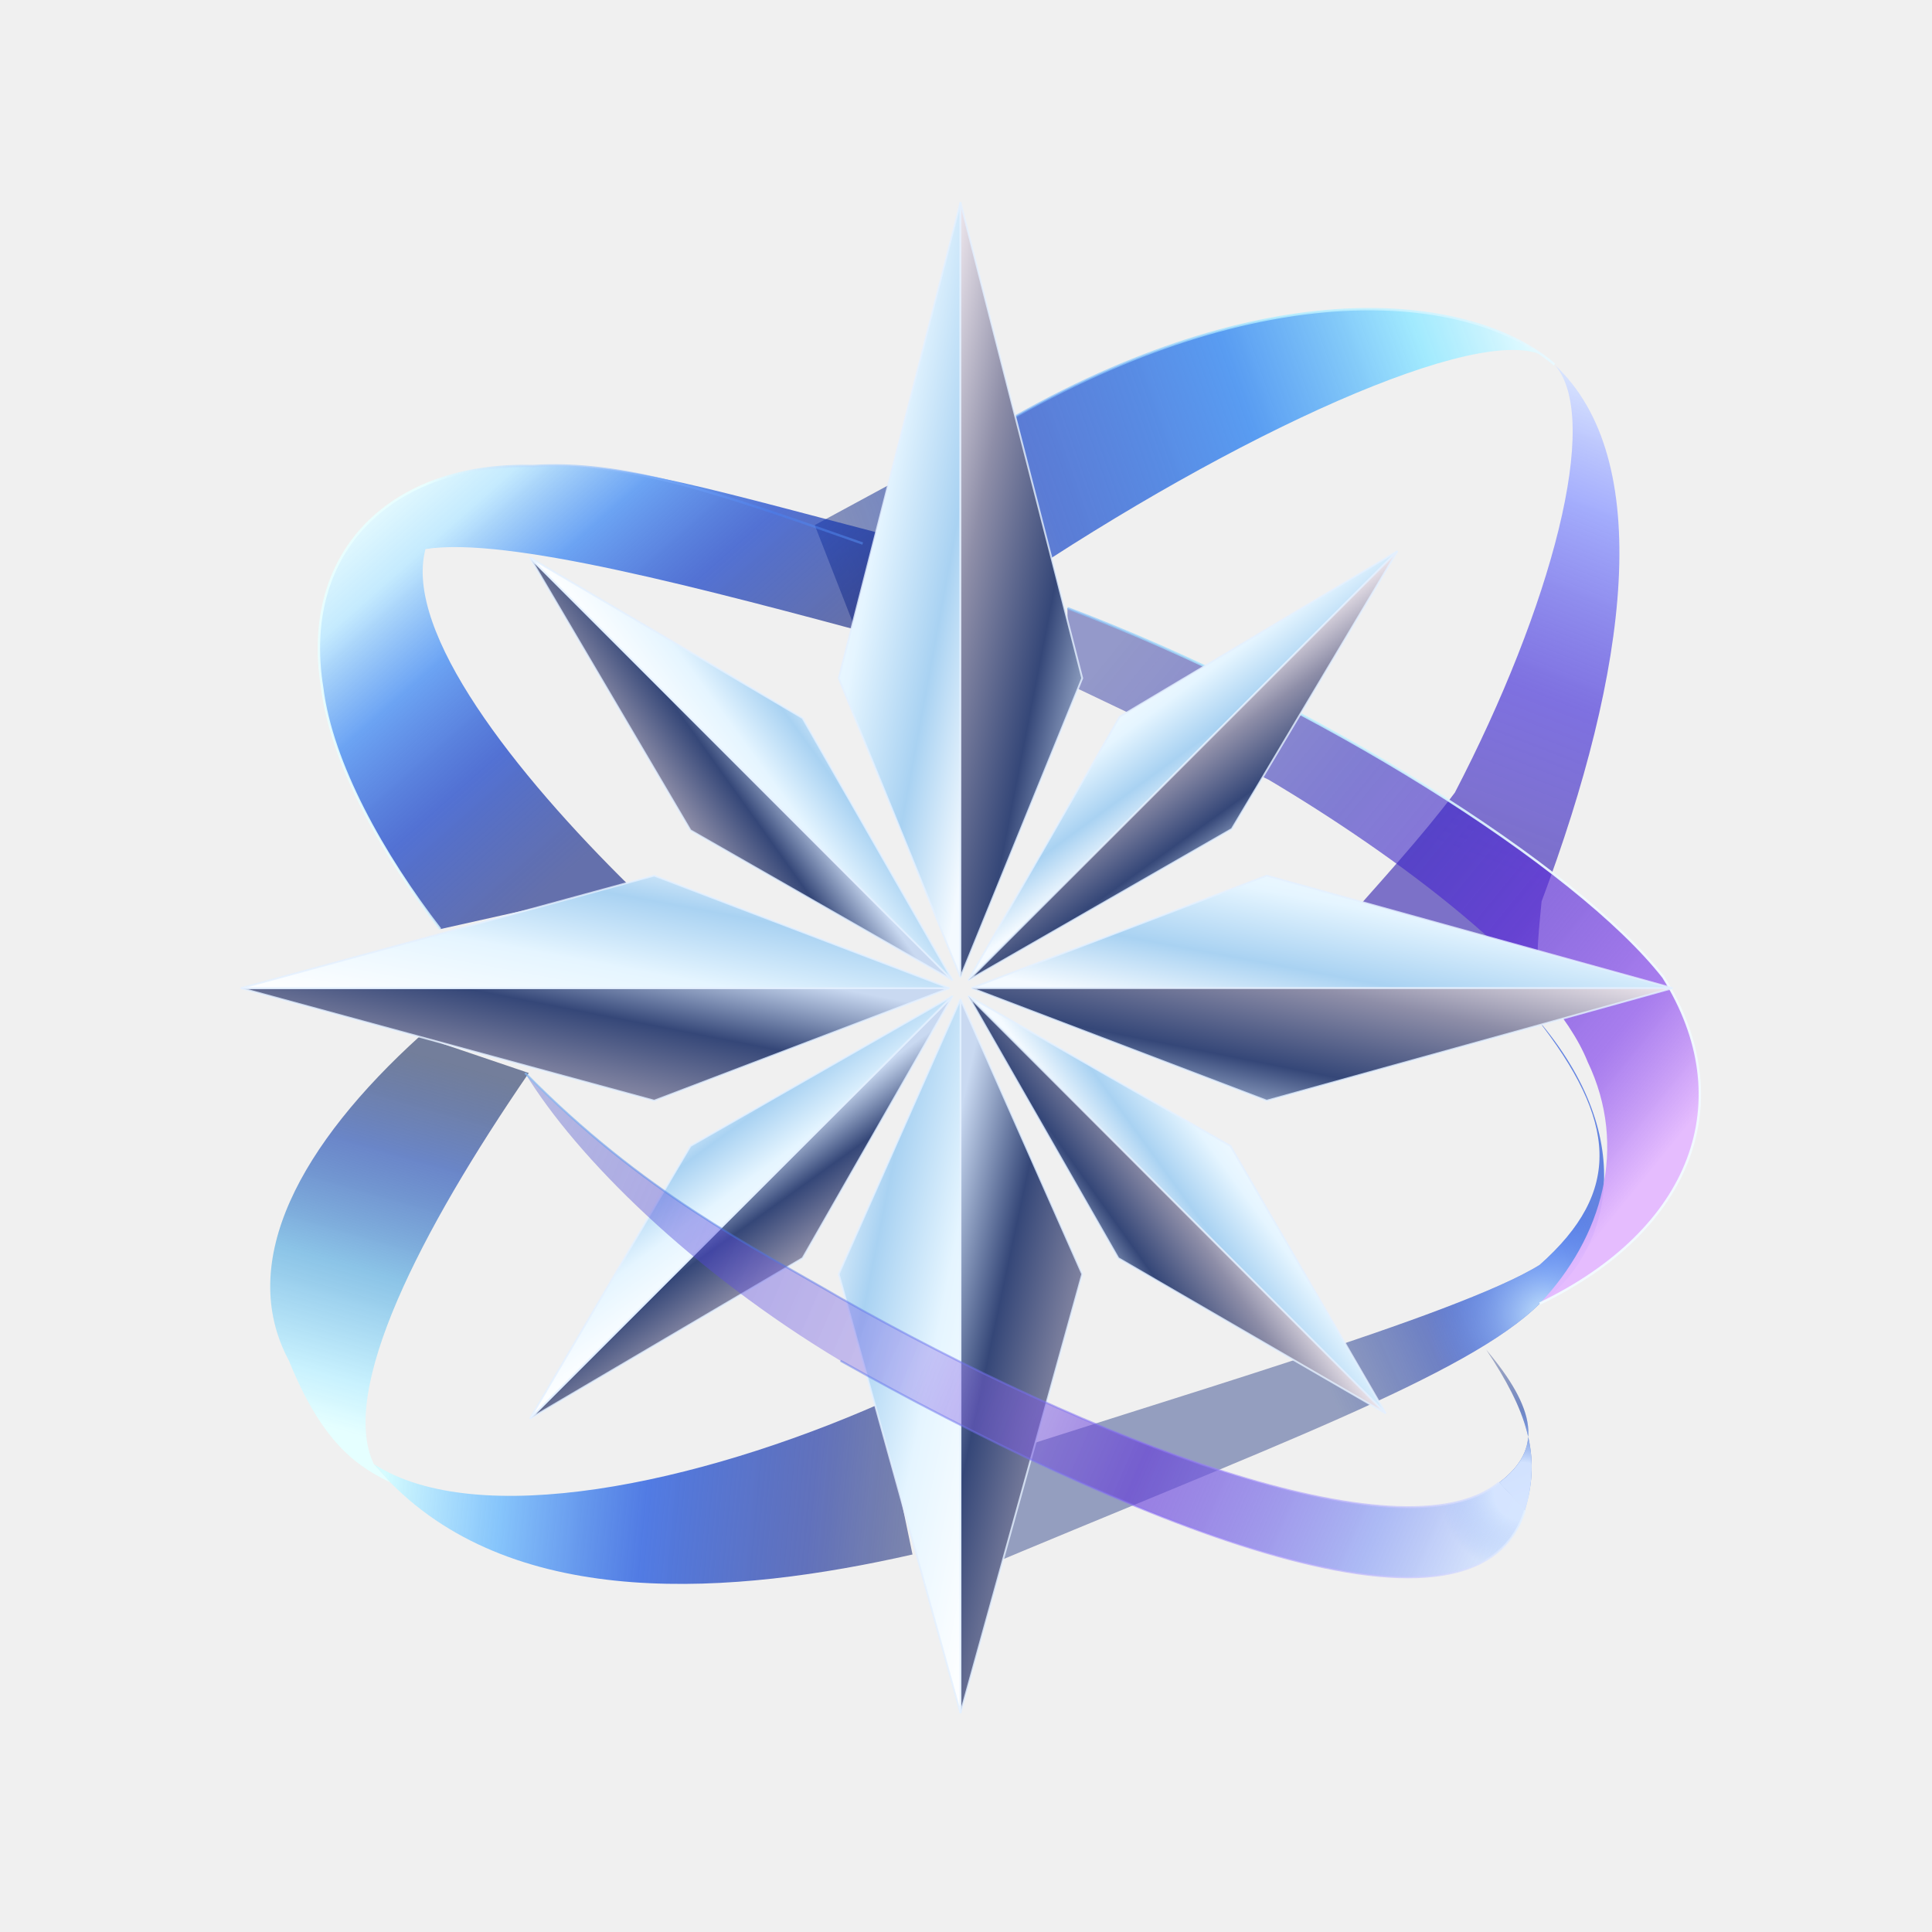
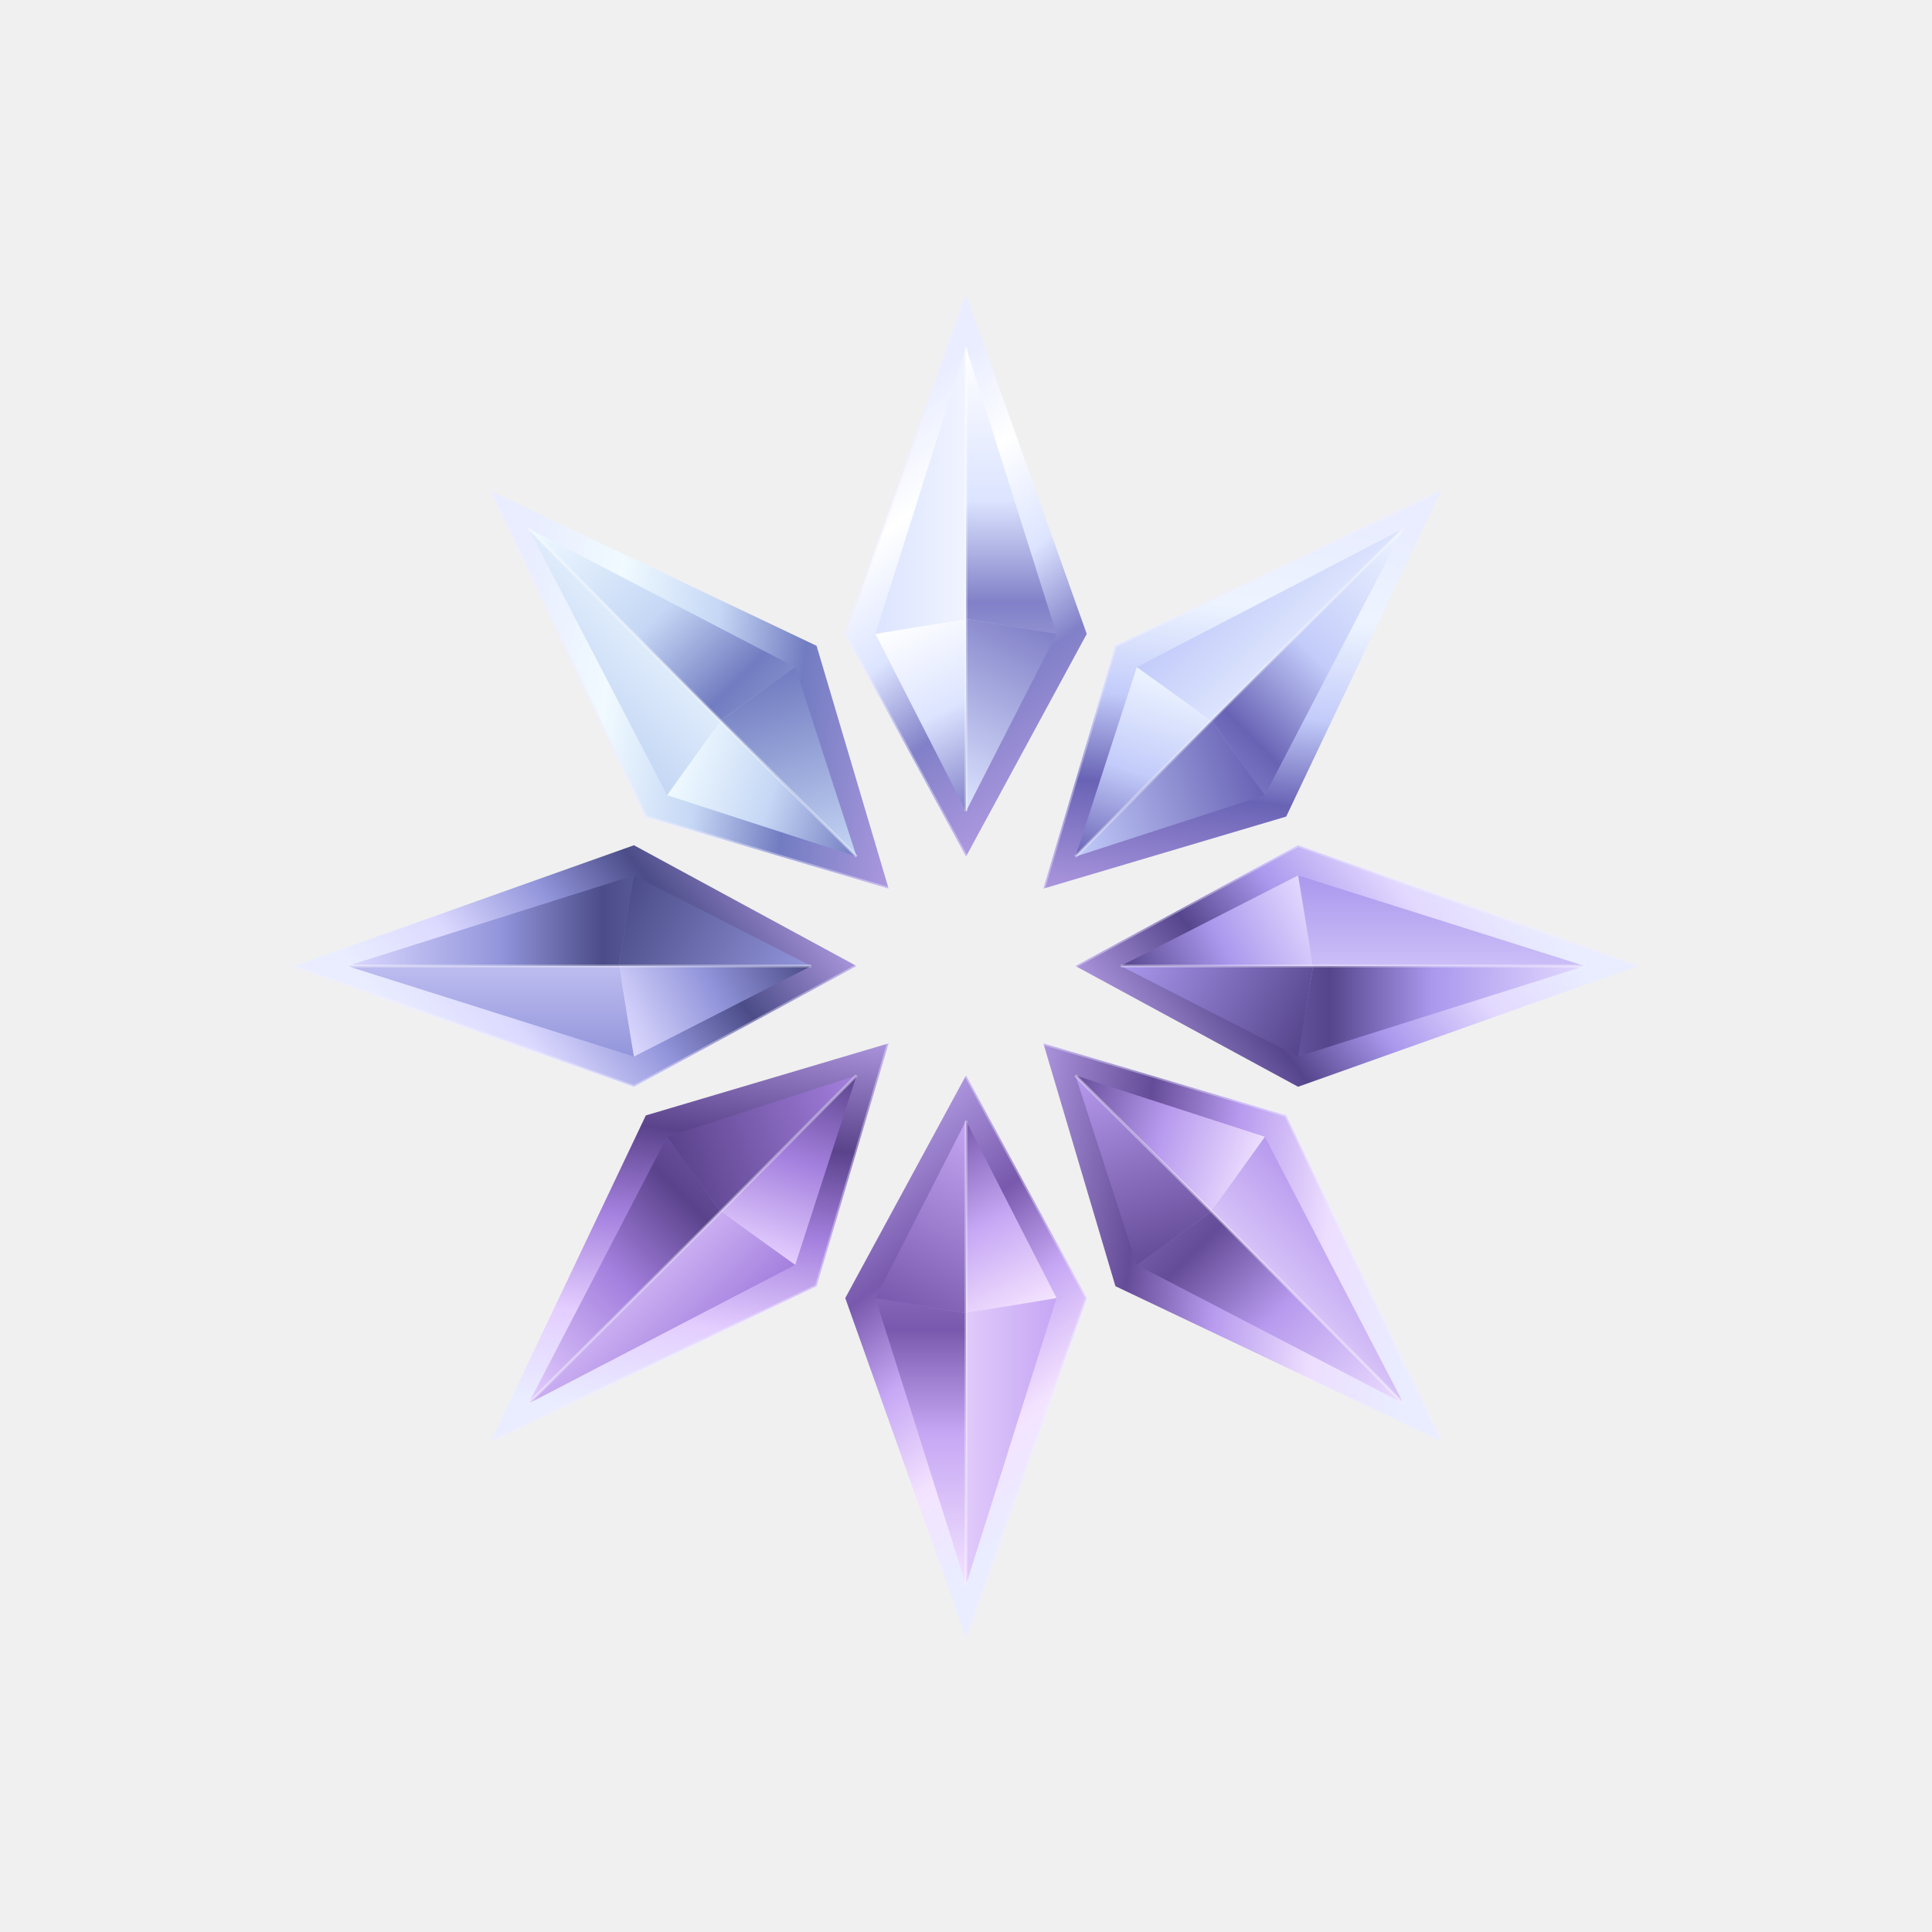
- <svg xmlns="http://www.w3.org/2000/svg" width="512" height="512" viewBox="0 0 128 128">
-   <g transform="translate(0 0) scale(1)">
-     <svg x="9" y="9" width="110" height="110" viewBox="180 150 900 900">
-       <defs>
-         <linearGradient id="silver-light" x1="0" y1="0" x2="0.85" y2="1">
-           <stop stop-color="#FFFFFF" />
-           <stop offset="0.4" stop-color="#E5F5FF" />
-           <stop offset="0.72" stop-color="#A9D2F2" />
-           <stop offset="1" stop-color="#F4FAFF" />
-         </linearGradient>
-         <linearGradient id="silver-shade" x1="0" y1="0" x2="0.8" y2="1">
-           <stop stop-color="#EEE7ED" />
-           <stop offset="0.32" stop-color="#8E8EA8" />
-           <stop offset="0.68" stop-color="#354778" />
-           <stop offset="1" stop-color="#C9D9F1" />
-         </linearGradient>
-         <radialGradient id="blue-tip" gradientUnits="userSpaceOnUse" cx="944" cy="789" r="64">
-           <stop stop-color="#D4F1FF" stop-opacity="0.9" />
-           <stop offset="1" stop-color="#628EFF" stop-opacity="0" />
-         </radialGradient>
-         <radialGradient id="bottom-curl-tip" gradientUnits="userSpaceOnUse" cx="932" cy="885" r="45">
-           <stop stop-color="#D5E5FF" stop-opacity="0.98" />
-           <stop offset="0.35" stop-color="#D5E5FF" stop-opacity="0.98" />
-           <stop offset="1" stop-color="#9EBCF8" stop-opacity="0" />
-         </radialGradient>
-         <linearGradient id="rise-blue" gradientUnits="userSpaceOnUse" x1="560" y1="392" x2="944" y2="258">
-           <stop offset="0" stop-color="#071E79" stop-opacity="0.45" />
-           <stop offset="0.3" stop-color="#1546C9" stop-opacity="0.68" />
-           <stop offset="0.59" stop-color="#388AF2" stop-opacity="0.82" />
-           <stop offset="0.84" stop-color="#9DEAFF" stop-opacity="0.94" />
-           <stop offset="1" stop-color="#EBFCFF" stop-opacity="0.98" />
-         </linearGradient>
-         <linearGradient id="right-violet" gradientUnits="userSpaceOnUse" x1="987" y1="292" x2="891" y2="539">
-           <stop offset="0" stop-color="#D6E2FF" stop-opacity="0.95" />
-           <stop offset="0.24" stop-color="#949FFF" stop-opacity="0.83" />
-           <stop offset="0.63" stop-color="#4935D9" stop-opacity="0.68" />
-           <stop offset="1" stop-color="#3320B0" stop-opacity="0.61" />
-         </linearGradient>
-         <linearGradient id="left-fold" gradientUnits="userSpaceOnUse" x1="293" y1="354" x2="443" y2="524">
-           <stop offset="0" stop-color="#EEFFFF" stop-opacity="0.98" />
-           <stop offset="0.19" stop-color="#C1EAFF" stop-opacity="0.92" />
-           <stop offset="0.42" stop-color="#5194F4" stop-opacity="0.83" />
-           <stop offset="0.68" stop-color="#1540C8" stop-opacity="0.72" />
-           <stop offset="1" stop-color="#071B7E" stop-opacity="0.6" />
-         </linearGradient>
-         <linearGradient id="hook-violet" gradientUnits="userSpaceOnUse" x1="710" y1="427" x2="1024" y2="683">
-           <stop offset="0" stop-color="#152195" stop-opacity="0.42" />
-           <stop offset="0.35" stop-color="#2720BB" stop-opacity="0.55" />
-           <stop offset="0.66" stop-color="#5B2BD7" stop-opacity="0.66" />
-           <stop offset="0.85" stop-color="#9560ED" stop-opacity="0.8" />
-           <stop offset="1" stop-color="#E4B9FF" stop-opacity="0.95" />
-         </linearGradient>
-         <linearGradient id="blue-return" gradientUnits="userSpaceOnUse" x1="815" y1="804" x2="973" y2="733">
-           <stop offset="0" stop-color="#092475" stop-opacity="0.4" />
-           <stop offset="0.38" stop-color="#0C2DA7" stop-opacity="0.58" />
-           <stop offset="0.77" stop-color="#1B54E4" stop-opacity="0.8" />
-           <stop offset="1" stop-color="#2755D9" stop-opacity="0.7" />
-         </linearGradient>
-         <linearGradient id="cyan-bow" gradientUnits="userSpaceOnUse" x1="334" y1="648" x2="277" y2="848">
-           <stop offset="0" stop-color="#132759" stop-opacity="0.57" />
-           <stop offset="0.27" stop-color="#3159B8" stop-opacity="0.7" />
-           <stop offset="0.58" stop-color="#7EBEE6" stop-opacity="0.88" />
-           <stop offset="0.87" stop-color="#C7F2FF" stop-opacity="0.95" />
-           <stop offset="1" stop-color="#E5FFFF" stop-opacity="0.98" />
-         </linearGradient>
-         <linearGradient id="bottom-blue" gradientUnits="userSpaceOnUse" x1="314" y1="888" x2="603" y2="915">
-           <stop offset="0" stop-color="#D4FCFF" stop-opacity="0.98" />
-           <stop offset="0.22" stop-color="#78BFFD" stop-opacity="0.88" />
-           <stop offset="0.49" stop-color="#275CE0" stop-opacity="0.79" />
-           <stop offset="0.8" stop-color="#142D9F" stop-opacity="0.65" />
-           <stop offset="1" stop-color="#0A1C6A" stop-opacity="0.5" />
-         </linearGradient>
-         <linearGradient id="low-return" gradientUnits="userSpaceOnUse" x1="908" y1="812" x2="939" y2="887">
-           <stop offset="0" stop-color="#08206F" stop-opacity="0.32" />
-           <stop offset="0.5" stop-color="#0B35A7" stop-opacity="0.6" />
-           <stop offset="0.82" stop-color="#134ED0" stop-opacity="0.79" />
-           <stop offset="1" stop-color="#B9D5FF" stop-opacity="0.95" />
-         </linearGradient>
-         <linearGradient id="front-lavender" gradientUnits="userSpaceOnUse" x1="395" y1="663" x2="939" y2="898">
-           <stop offset="0" stop-color="#2834BF" stop-opacity="0.3" />
-           <stop offset="0.21" stop-color="#5446DC" stop-opacity="0.43" />
-           <stop offset="0.43" stop-color="#8E74E8" stop-opacity="0.38" />
-           <stop offset="0.65" stop-color="#6237D9" stop-opacity="0.62" />
-           <stop offset="0.87" stop-color="#A0B0F5" stop-opacity="0.85" />
-           <stop offset="1" stop-color="#E4F2FF" stop-opacity="0.98" />
-         </linearGradient>
-         <linearGradient id="upper-rim" gradientUnits="userSpaceOnUse" x1="337" y1="340" x2="969" y2="380">
-           <stop offset="0" stop-color="#E8FFFF" stop-opacity="0.9" />
-           <stop offset="0.3" stop-color="#4783F7" stop-opacity="0.4" />
-           <stop offset="0.72" stop-color="#B2EEFF" stop-opacity="0.82" />
-           <stop offset="1" stop-color="#F2FBFF" stop-opacity="0.95" />
-         </linearGradient>
-         <linearGradient id="lower-rim" gradientUnits="userSpaceOnUse" x1="295" y1="881" x2="939" y2="895">
-           <stop offset="0" stop-color="#C3F9FF" stop-opacity="0.95" />
-           <stop offset="0.3" stop-color="#4778E5" stop-opacity="0.45" />
-           <stop offset="0.68" stop-color="#8C70F7" stop-opacity="0.5" />
-           <stop offset="1" stop-color="#E5F4FF" stop-opacity="0.85" />
-         </linearGradient>
-       </defs>
-       <g id="visible-curves-behind">
-         <path id="upper-rise" d="M548 361 L657 302 C797 223 905 236 949 274 C927 245 800 299 676 379 L573 425 Z" fill="url(#rise-blue)" />
-         <path id="upper-right-turn" d="M949 274 C1004 325 989 440 942 565 C940 586 938 604 942 620 L832 580 C854 555 877 530 895 506 C947 406 975 303 949 274 Z" fill="url(#right-violet)" />
-         <path id="upper-left-fold" d="M605 371 C492 342 444 326 395 329 C319 327 269 375 281 449 C286 490 314 540 345 580 L448 557 C386 496 325 419 337 374 C381 367 486 395 590 423 Z" fill="url(#left-fold)" />
-         <path id="right-blue-return" d="M939 628 C983 684 986 722 941 762 C898 789 731 837 632 870 L630 930 C794 861 902 822 941 783 C978 757 997 695 939 628 Z" fill="url(#blue-return)" />
-         <path id="right-blue-tip" d="M939 628 C983 684 986 722 941 762 C898 789 731 837 632 870 L630 930 C794 861 902 822 941 783 C978 757 997 695 939 628 Z" fill="url(#blue-tip)" />
-         <path id="middle-violet-hook" d="M685 406 C820 457 961 546 1008 606 C1050 673 1024 743 941 783 C975 747 989 698 967 652 C947 602 863 540 794 499 L685 447 Z" fill="url(#hook-violet)" />
-         <path id="lower-left-bow" d="M334 638 C270 696 234 760 263 814 C282 861 302 872 318 880 L309 870 C290 830 334 744 393 658 Z" fill="url(#cyan-bow)" />
-         <path id="lower-blue-sweep" d="M318 880 C387 950 504 941 601 919 L584 837 C484 881 365 906 309 870 Z" fill="url(#bottom-blue)" />
-         <path id="lower-right-return" d="M912 808 C934 841 942 865 933 895 L919 880 C943 862 939 840 912 808 Z" fill="url(#low-return)" />
-         <path id="lower-right-highlight" d="M912 808 C934 841 942 865 933 895 L919 880 C943 862 939 840 912 808 Z" fill="url(#bottom-curl-tip)" />
-         <g fill="none" stroke="url(#upper-rim)" stroke-width="1.3">
-           <path d="M657 302 C797 223 905 236 949 274" />
-           <path d="M574 371 C492 342 444 326 395 329 C319 327 269 375 281 449 C286 490 314 540 345 580" />
-           <path d="M685 406 C820 457 961 546 1008 606 C1050 673 1024 743 941 783" />
-         </g>
-       </g>
-       <g id="star" transform="translate(627 612)" stroke="#E3F0FF" stroke-width="1" stroke-opacity="0.8" stroke-linejoin="miter">
-         <g id="ray-0" transform="rotate(0)">
-           <path d="M 0 -6 L -66 -168 L 0 -426 Z" fill="url(#silver-light)" />
-           <path d="M 0 -6 L 0 -426 L 66 -168 Z" fill="url(#silver-shade)" />
-         </g>
-         <g id="ray-45" transform="rotate(45)">
-           <path d="M 0 -6 L -43 -165 L 0 -335 Z" fill="url(#silver-light)" />
-           <path d="M 0 -6 L 0 -335 L 43 -165 Z" fill="url(#silver-shade)" />
-         </g>
-         <g id="ray-90" transform="rotate(90)">
-           <path d="M 0 -6 L -61 -166 L 0 -386 Z" fill="url(#silver-light)" />
-           <path d="M 0 -6 L 0 -386 L 61 -166 Z" fill="url(#silver-shade)" />
-         </g>
-         <g id="ray-135" transform="rotate(135)">
-           <path d="M 0 -6 L -43 -164 L 0 -326 Z" fill="url(#silver-light)" />
-           <path d="M 0 -6 L 0 -326 L 43 -164 Z" fill="url(#silver-shade)" />
-         </g>
-         <g id="ray-180" transform="rotate(180)">
-           <path d="M 0 -6 L -66 -155 L 0 -393 Z" fill="url(#silver-shade)" />
-           <path d="M 0 -6 L 0 -393 L 66 -155 Z" fill="url(#silver-light)" />
-         </g>
-         <g id="ray-225" transform="rotate(225)">
-           <path d="M 0 -6 L -43 -164 L 0 -330 Z" fill="url(#silver-shade)" />
-           <path d="M 0 -6 L 0 -330 L 43 -164 Z" fill="url(#silver-light)" />
-         </g>
-         <g id="ray-270" transform="rotate(270)">
-           <path d="M 0 -6 L -61 -166 L 0 -390 Z" fill="url(#silver-shade)" />
-           <path d="M 0 -6 L 0 -390 L 61 -166 Z" fill="url(#silver-light)" />
-         </g>
-         <g id="ray-315" transform="rotate(315)">
-           <path d="M 0 -6 L -43 -164 L 0 -330 Z" fill="url(#silver-shade)" />
-           <path d="M 0 -6 L 0 -330 L 43 -164 Z" fill="url(#silver-light)" />
-         </g>
-       </g>
-       <g id="foreground-curve">
-         <path id="foreground-sweep" d="M391 658 C455 723 514 752 562 780 C694 855 866 923 919 880 L933 895 C906 982 708 896 562 814 C482 766 419 704 391 658 Z" fill="url(#front-lavender)" />
-         <path id="foreground-curl-highlight" d="M391 658 C455 723 514 752 562 780 C694 855 866 923 919 880 L933 895 C906 982 708 896 562 814 C482 766 419 704 391 658 Z" fill="url(#bottom-curl-tip)" />
-         <g fill="none" stroke="url(#lower-rim)" stroke-width="1.1">
-           <path d="M391 658 C455 723 514 752 562 780 C694 855 866 923 919 880" />
-           <path d="M933 895 C906 982 708 896 562 814" />
-         </g>
-       </g>
-     </svg>
+ <svg xmlns="http://www.w3.org/2000/svg" width="512" height="512" viewBox="0 0 512 512" role="img" aria-labelledby="prism-title prism-description">
+   <defs>
+     <linearGradient id="prism-bevel-0" gradientUnits="userSpaceOnUse" x1="-32" y1="-138" x2="34" y2="-52">
+       <stop offset="0" stop-color="#E9EDFF" />
+       <stop offset="0.23" stop-color="#FFFFFF" />
+       <stop offset="0.48" stop-color="#DCE4FF" />
+       <stop offset="0.7" stop-color="#8180C8" />
+       <stop offset="1" stop-color="#B09AE1" />
+     </linearGradient>
+     <linearGradient id="prism-a-0" gradientUnits="userSpaceOnUse" x1="-24" y1="-88" x2="24" y2="-88">
+       <stop offset="0" stop-color="#DCE4FF" />
+       <stop offset="0.85" stop-color="#FFFFFF" />
+       <stop offset="1" stop-color="#FFFFFF" />
+     </linearGradient>
+     <linearGradient id="prism-b-0" gradientUnits="userSpaceOnUse" x1="0" y1="-164" x2="0" y2="-41">
+       <stop offset="0" stop-color="#FFFFFF" />
+       <stop offset="0.33" stop-color="#DCE4FF" />
+       <stop offset="0.55" stop-color="#8180C8" />
+       <stop offset="1" stop-color="#DCE4FF" />
+     </linearGradient>
+     <linearGradient id="prism-c-0" gradientUnits="userSpaceOnUse" x1="-24" y1="-88" x2="0" y2="-41">
+       <stop offset="0" stop-color="#FFFFFF" />
+       <stop offset="0.5" stop-color="#DCE4FF" />
+       <stop offset="1" stop-color="#8180C8" />
+     </linearGradient>
+     <linearGradient id="prism-d-0" gradientUnits="userSpaceOnUse" x1="24" y1="-88" x2="0" y2="-41">
+       <stop offset="0" stop-color="#8180C8" />
+       <stop offset="1" stop-color="#DCE4FF" />
+     </linearGradient>
+     <linearGradient id="prism-bevel-1" gradientUnits="userSpaceOnUse" x1="-32" y1="-138" x2="34" y2="-52">
+       <stop offset="0" stop-color="#E9EDFF" />
+       <stop offset="0.23" stop-color="#EDF4FF" />
+       <stop offset="0.48" stop-color="#C3CCFA" />
+       <stop offset="0.7" stop-color="#6963B5" />
+       <stop offset="1" stop-color="#B09AE1" />
+     </linearGradient>
+     <linearGradient id="prism-a-1" gradientUnits="userSpaceOnUse" x1="-24" y1="-88" x2="24" y2="-88">
+       <stop offset="0" stop-color="#C3CCFA" />
+       <stop offset="0.85" stop-color="#EDF4FF" />
+       <stop offset="1" stop-color="#FFFFFF" />
+     </linearGradient>
+     <linearGradient id="prism-b-1" gradientUnits="userSpaceOnUse" x1="0" y1="-164" x2="0" y2="-41">
+       <stop offset="0" stop-color="#EDF4FF" />
+       <stop offset="0.33" stop-color="#C3CCFA" />
+       <stop offset="0.55" stop-color="#6963B5" />
+       <stop offset="1" stop-color="#C3CCFA" />
+     </linearGradient>
+     <linearGradient id="prism-c-1" gradientUnits="userSpaceOnUse" x1="-24" y1="-88" x2="0" y2="-41">
+       <stop offset="0" stop-color="#EDF4FF" />
+       <stop offset="0.5" stop-color="#C3CCFA" />
+       <stop offset="1" stop-color="#6963B5" />
+     </linearGradient>
+     <linearGradient id="prism-d-1" gradientUnits="userSpaceOnUse" x1="24" y1="-88" x2="0" y2="-41">
+       <stop offset="0" stop-color="#6963B5" />
+       <stop offset="1" stop-color="#C3CCFA" />
+     </linearGradient>
+     <linearGradient id="prism-bevel-2" gradientUnits="userSpaceOnUse" x1="-32" y1="-138" x2="34" y2="-52">
+       <stop offset="0" stop-color="#E9EDFF" />
+       <stop offset="0.23" stop-color="#E3D9FF" />
+       <stop offset="0.48" stop-color="#AA98ED" />
+       <stop offset="0.7" stop-color="#55458C" />
+       <stop offset="1" stop-color="#B09AE1" />
+     </linearGradient>
+     <linearGradient id="prism-a-2" gradientUnits="userSpaceOnUse" x1="-24" y1="-88" x2="24" y2="-88">
+       <stop offset="0" stop-color="#AA98ED" />
+       <stop offset="0.85" stop-color="#E3D9FF" />
+       <stop offset="1" stop-color="#FFFFFF" />
+     </linearGradient>
+     <linearGradient id="prism-b-2" gradientUnits="userSpaceOnUse" x1="0" y1="-164" x2="0" y2="-41">
+       <stop offset="0" stop-color="#E3D9FF" />
+       <stop offset="0.33" stop-color="#AA98ED" />
+       <stop offset="0.55" stop-color="#55458C" />
+       <stop offset="1" stop-color="#AA98ED" />
+     </linearGradient>
+     <linearGradient id="prism-c-2" gradientUnits="userSpaceOnUse" x1="-24" y1="-88" x2="0" y2="-41">
+       <stop offset="0" stop-color="#E3D9FF" />
+       <stop offset="0.5" stop-color="#AA98ED" />
+       <stop offset="1" stop-color="#55458C" />
+     </linearGradient>
+     <linearGradient id="prism-d-2" gradientUnits="userSpaceOnUse" x1="24" y1="-88" x2="0" y2="-41">
+       <stop offset="0" stop-color="#55458C" />
+       <stop offset="1" stop-color="#AA98ED" />
+     </linearGradient>
+     <linearGradient id="prism-bevel-3" gradientUnits="userSpaceOnUse" x1="-32" y1="-138" x2="34" y2="-52">
+       <stop offset="0" stop-color="#E9EDFF" />
+       <stop offset="0.23" stop-color="#EDDEFF" />
+       <stop offset="0.48" stop-color="#B79AEE" />
+       <stop offset="0.7" stop-color="#654C98" />
+       <stop offset="1" stop-color="#B09AE1" />
+     </linearGradient>
+     <linearGradient id="prism-a-3" gradientUnits="userSpaceOnUse" x1="-24" y1="-88" x2="24" y2="-88">
+       <stop offset="0" stop-color="#B79AEE" />
+       <stop offset="0.85" stop-color="#EDDEFF" />
+       <stop offset="1" stop-color="#FFFFFF" />
+     </linearGradient>
+     <linearGradient id="prism-b-3" gradientUnits="userSpaceOnUse" x1="0" y1="-164" x2="0" y2="-41">
+       <stop offset="0" stop-color="#EDDEFF" />
+       <stop offset="0.33" stop-color="#B79AEE" />
+       <stop offset="0.55" stop-color="#654C98" />
+       <stop offset="1" stop-color="#B79AEE" />
+     </linearGradient>
+     <linearGradient id="prism-c-3" gradientUnits="userSpaceOnUse" x1="-24" y1="-88" x2="0" y2="-41">
+       <stop offset="0" stop-color="#EDDEFF" />
+       <stop offset="0.5" stop-color="#B79AEE" />
+       <stop offset="1" stop-color="#654C98" />
+     </linearGradient>
+     <linearGradient id="prism-d-3" gradientUnits="userSpaceOnUse" x1="24" y1="-88" x2="0" y2="-41">
+       <stop offset="0" stop-color="#654C98" />
+       <stop offset="1" stop-color="#B79AEE" />
+     </linearGradient>
+     <linearGradient id="prism-bevel-4" gradientUnits="userSpaceOnUse" x1="-32" y1="-138" x2="34" y2="-52">
+       <stop offset="0" stop-color="#E9EDFF" />
+       <stop offset="0.23" stop-color="#F4E3FF" />
+       <stop offset="0.48" stop-color="#C5A6F4" />
+       <stop offset="0.7" stop-color="#7859AD" />
+       <stop offset="1" stop-color="#B09AE1" />
+     </linearGradient>
+     <linearGradient id="prism-a-4" gradientUnits="userSpaceOnUse" x1="-24" y1="-88" x2="24" y2="-88">
+       <stop offset="0" stop-color="#C5A6F4" />
+       <stop offset="0.85" stop-color="#F4E3FF" />
+       <stop offset="1" stop-color="#FFFFFF" />
+     </linearGradient>
+     <linearGradient id="prism-b-4" gradientUnits="userSpaceOnUse" x1="0" y1="-164" x2="0" y2="-41">
+       <stop offset="0" stop-color="#F4E3FF" />
+       <stop offset="0.33" stop-color="#C5A6F4" />
+       <stop offset="0.55" stop-color="#7859AD" />
+       <stop offset="1" stop-color="#C5A6F4" />
+     </linearGradient>
+     <linearGradient id="prism-c-4" gradientUnits="userSpaceOnUse" x1="-24" y1="-88" x2="0" y2="-41">
+       <stop offset="0" stop-color="#F4E3FF" />
+       <stop offset="0.5" stop-color="#C5A6F4" />
+       <stop offset="1" stop-color="#7859AD" />
+     </linearGradient>
+     <linearGradient id="prism-d-4" gradientUnits="userSpaceOnUse" x1="24" y1="-88" x2="0" y2="-41">
+       <stop offset="0" stop-color="#7859AD" />
+       <stop offset="1" stop-color="#C5A6F4" />
+     </linearGradient>
+     <linearGradient id="prism-bevel-5" gradientUnits="userSpaceOnUse" x1="-32" y1="-138" x2="34" y2="-52">
+       <stop offset="0" stop-color="#E9EDFF" />
+       <stop offset="0.23" stop-color="#E4CEFF" />
+       <stop offset="0.48" stop-color="#A480DE" />
+       <stop offset="0.7" stop-color="#5B438C" />
+       <stop offset="1" stop-color="#B09AE1" />
+     </linearGradient>
+     <linearGradient id="prism-a-5" gradientUnits="userSpaceOnUse" x1="-24" y1="-88" x2="24" y2="-88">
+       <stop offset="0" stop-color="#A480DE" />
+       <stop offset="0.85" stop-color="#E4CEFF" />
+       <stop offset="1" stop-color="#FFFFFF" />
+     </linearGradient>
+     <linearGradient id="prism-b-5" gradientUnits="userSpaceOnUse" x1="0" y1="-164" x2="0" y2="-41">
+       <stop offset="0" stop-color="#E4CEFF" />
+       <stop offset="0.33" stop-color="#A480DE" />
+       <stop offset="0.55" stop-color="#5B438C" />
+       <stop offset="1" stop-color="#A480DE" />
+     </linearGradient>
+     <linearGradient id="prism-c-5" gradientUnits="userSpaceOnUse" x1="-24" y1="-88" x2="0" y2="-41">
+       <stop offset="0" stop-color="#E4CEFF" />
+       <stop offset="0.5" stop-color="#A480DE" />
+       <stop offset="1" stop-color="#5B438C" />
+     </linearGradient>
+     <linearGradient id="prism-d-5" gradientUnits="userSpaceOnUse" x1="24" y1="-88" x2="0" y2="-41">
+       <stop offset="0" stop-color="#5B438C" />
+       <stop offset="1" stop-color="#A480DE" />
+     </linearGradient>
+     <linearGradient id="prism-bevel-6" gradientUnits="userSpaceOnUse" x1="-32" y1="-138" x2="34" y2="-52">
+       <stop offset="0" stop-color="#E9EDFF" />
+       <stop offset="0.23" stop-color="#DCD9FF" />
+       <stop offset="0.48" stop-color="#9295DB" />
+       <stop offset="0.7" stop-color="#4B4C88" />
+       <stop offset="1" stop-color="#B09AE1" />
+     </linearGradient>
+     <linearGradient id="prism-a-6" gradientUnits="userSpaceOnUse" x1="-24" y1="-88" x2="24" y2="-88">
+       <stop offset="0" stop-color="#9295DB" />
+       <stop offset="0.85" stop-color="#DCD9FF" />
+       <stop offset="1" stop-color="#FFFFFF" />
+     </linearGradient>
+     <linearGradient id="prism-b-6" gradientUnits="userSpaceOnUse" x1="0" y1="-164" x2="0" y2="-41">
+       <stop offset="0" stop-color="#DCD9FF" />
+       <stop offset="0.33" stop-color="#9295DB" />
+       <stop offset="0.55" stop-color="#4B4C88" />
+       <stop offset="1" stop-color="#9295DB" />
+     </linearGradient>
+     <linearGradient id="prism-c-6" gradientUnits="userSpaceOnUse" x1="-24" y1="-88" x2="0" y2="-41">
+       <stop offset="0" stop-color="#DCD9FF" />
+       <stop offset="0.5" stop-color="#9295DB" />
+       <stop offset="1" stop-color="#4B4C88" />
+     </linearGradient>
+     <linearGradient id="prism-d-6" gradientUnits="userSpaceOnUse" x1="24" y1="-88" x2="0" y2="-41">
+       <stop offset="0" stop-color="#4B4C88" />
+       <stop offset="1" stop-color="#9295DB" />
+     </linearGradient>
+     <linearGradient id="prism-bevel-7" gradientUnits="userSpaceOnUse" x1="-32" y1="-138" x2="34" y2="-52">
+       <stop offset="0" stop-color="#E9EDFF" />
+       <stop offset="0.23" stop-color="#F0FAFF" />
+       <stop offset="0.48" stop-color="#C5D7F5" />
+       <stop offset="0.7" stop-color="#727CC1" />
+       <stop offset="1" stop-color="#B09AE1" />
+     </linearGradient>
+     <linearGradient id="prism-a-7" gradientUnits="userSpaceOnUse" x1="-24" y1="-88" x2="24" y2="-88">
+       <stop offset="0" stop-color="#C5D7F5" />
+       <stop offset="0.85" stop-color="#F0FAFF" />
+       <stop offset="1" stop-color="#FFFFFF" />
+     </linearGradient>
+     <linearGradient id="prism-b-7" gradientUnits="userSpaceOnUse" x1="0" y1="-164" x2="0" y2="-41">
+       <stop offset="0" stop-color="#F0FAFF" />
+       <stop offset="0.33" stop-color="#C5D7F5" />
+       <stop offset="0.55" stop-color="#727CC1" />
+       <stop offset="1" stop-color="#C5D7F5" />
+     </linearGradient>
+     <linearGradient id="prism-c-7" gradientUnits="userSpaceOnUse" x1="-24" y1="-88" x2="0" y2="-41">
+       <stop offset="0" stop-color="#F0FAFF" />
+       <stop offset="0.5" stop-color="#C5D7F5" />
+       <stop offset="1" stop-color="#727CC1" />
+     </linearGradient>
+     <linearGradient id="prism-d-7" gradientUnits="userSpaceOnUse" x1="24" y1="-88" x2="0" y2="-41">
+       <stop offset="0" stop-color="#727CC1" />
+       <stop offset="1" stop-color="#C5D7F5" />
+     </linearGradient>
+   </defs>
+   <g transform="translate(256 256) scale(1)">
+     <g transform="rotate(0)">
+       <path d="M0-178 32-88 0-29-32-88Z" fill="url(#prism-bevel-0)" />
+       <path d="M0-164-24-88 0-92Z" fill="url(#prism-a-0)" />
+       <path d="M0-164 0-92 24-88Z" fill="url(#prism-b-0)" />
+       <path d="M-24-88 0-41 0-92Z" fill="url(#prism-c-0)" />
+       <path d="M0-92 0-41 24-88Z" fill="url(#prism-d-0)" />
+       <path d="M0-164V-41" fill="none" stroke="#FFFFFF" stroke-width="0.75" stroke-opacity="0.36" />
+       <path d="M0-178-32-88 0-29" fill="none" stroke="#F1EFFF" stroke-width="0.9" stroke-opacity="0.4" />
+     </g>
+     <g transform="rotate(45)">
+       <path d="M0-178 32-88 0-29-32-88Z" fill="url(#prism-bevel-1)" />
+       <path d="M0-164-24-88 0-92Z" fill="url(#prism-a-1)" />
+       <path d="M0-164 0-92 24-88Z" fill="url(#prism-b-1)" />
+       <path d="M-24-88 0-41 0-92Z" fill="url(#prism-c-1)" />
+       <path d="M0-92 0-41 24-88Z" fill="url(#prism-d-1)" />
+       <path d="M0-164V-41" fill="none" stroke="#FFFFFF" stroke-width="0.75" stroke-opacity="0.36" />
+       <path d="M0-178-32-88 0-29" fill="none" stroke="#F1EFFF" stroke-width="0.9" stroke-opacity="0.4" />
+     </g>
+     <g transform="rotate(90)">
+       <path d="M0-178 32-88 0-29-32-88Z" fill="url(#prism-bevel-2)" />
+       <path d="M0-164-24-88 0-92Z" fill="url(#prism-a-2)" />
+       <path d="M0-164 0-92 24-88Z" fill="url(#prism-b-2)" />
+       <path d="M-24-88 0-41 0-92Z" fill="url(#prism-c-2)" />
+       <path d="M0-92 0-41 24-88Z" fill="url(#prism-d-2)" />
+       <path d="M0-164V-41" fill="none" stroke="#FFFFFF" stroke-width="0.75" stroke-opacity="0.36" />
+       <path d="M0-178-32-88 0-29" fill="none" stroke="#F1EFFF" stroke-width="0.9" stroke-opacity="0.4" />
+     </g>
+     <g transform="rotate(135)">
+       <path d="M0-178 32-88 0-29-32-88Z" fill="url(#prism-bevel-3)" />
+       <path d="M0-164-24-88 0-92Z" fill="url(#prism-a-3)" />
+       <path d="M0-164 0-92 24-88Z" fill="url(#prism-b-3)" />
+       <path d="M-24-88 0-41 0-92Z" fill="url(#prism-c-3)" />
+       <path d="M0-92 0-41 24-88Z" fill="url(#prism-d-3)" />
+       <path d="M0-164V-41" fill="none" stroke="#FFFFFF" stroke-width="0.75" stroke-opacity="0.36" />
+       <path d="M0-178-32-88 0-29" fill="none" stroke="#F1EFFF" stroke-width="0.9" stroke-opacity="0.4" />
+     </g>
+     <g transform="rotate(180)">
+       <path d="M0-178 32-88 0-29-32-88Z" fill="url(#prism-bevel-4)" />
+       <path d="M0-164-24-88 0-92Z" fill="url(#prism-a-4)" />
+       <path d="M0-164 0-92 24-88Z" fill="url(#prism-b-4)" />
+       <path d="M-24-88 0-41 0-92Z" fill="url(#prism-c-4)" />
+       <path d="M0-92 0-41 24-88Z" fill="url(#prism-d-4)" />
+       <path d="M0-164V-41" fill="none" stroke="#FFFFFF" stroke-width="0.75" stroke-opacity="0.36" />
+       <path d="M0-178-32-88 0-29" fill="none" stroke="#F1EFFF" stroke-width="0.9" stroke-opacity="0.4" />
+     </g>
+     <g transform="rotate(225)">
+       <path d="M0-178 32-88 0-29-32-88Z" fill="url(#prism-bevel-5)" />
+       <path d="M0-164-24-88 0-92Z" fill="url(#prism-a-5)" />
+       <path d="M0-164 0-92 24-88Z" fill="url(#prism-b-5)" />
+       <path d="M-24-88 0-41 0-92Z" fill="url(#prism-c-5)" />
+       <path d="M0-92 0-41 24-88Z" fill="url(#prism-d-5)" />
+       <path d="M0-164V-41" fill="none" stroke="#FFFFFF" stroke-width="0.75" stroke-opacity="0.36" />
+       <path d="M0-178-32-88 0-29" fill="none" stroke="#F1EFFF" stroke-width="0.9" stroke-opacity="0.4" />
+     </g>
+     <g transform="rotate(270)">
+       <path d="M0-178 32-88 0-29-32-88Z" fill="url(#prism-bevel-6)" />
+       <path d="M0-164-24-88 0-92Z" fill="url(#prism-a-6)" />
+       <path d="M0-164 0-92 24-88Z" fill="url(#prism-b-6)" />
+       <path d="M-24-88 0-41 0-92Z" fill="url(#prism-c-6)" />
+       <path d="M0-92 0-41 24-88Z" fill="url(#prism-d-6)" />
+       <path d="M0-164V-41" fill="none" stroke="#FFFFFF" stroke-width="0.75" stroke-opacity="0.36" />
+       <path d="M0-178-32-88 0-29" fill="none" stroke="#F1EFFF" stroke-width="0.9" stroke-opacity="0.4" />
+     </g>
+     <g transform="rotate(315)">
+       <path d="M0-178 32-88 0-29-32-88Z" fill="url(#prism-bevel-7)" />
+       <path d="M0-164-24-88 0-92Z" fill="url(#prism-a-7)" />
+       <path d="M0-164 0-92 24-88Z" fill="url(#prism-b-7)" />
+       <path d="M-24-88 0-41 0-92Z" fill="url(#prism-c-7)" />
+       <path d="M0-92 0-41 24-88Z" fill="url(#prism-d-7)" />
+       <path d="M0-164V-41" fill="none" stroke="#FFFFFF" stroke-width="0.75" stroke-opacity="0.36" />
+       <path d="M0-178-32-88 0-29" fill="none" stroke="#F1EFFF" stroke-width="0.9" stroke-opacity="0.4" />
+     </g>
  </g>
</svg>
